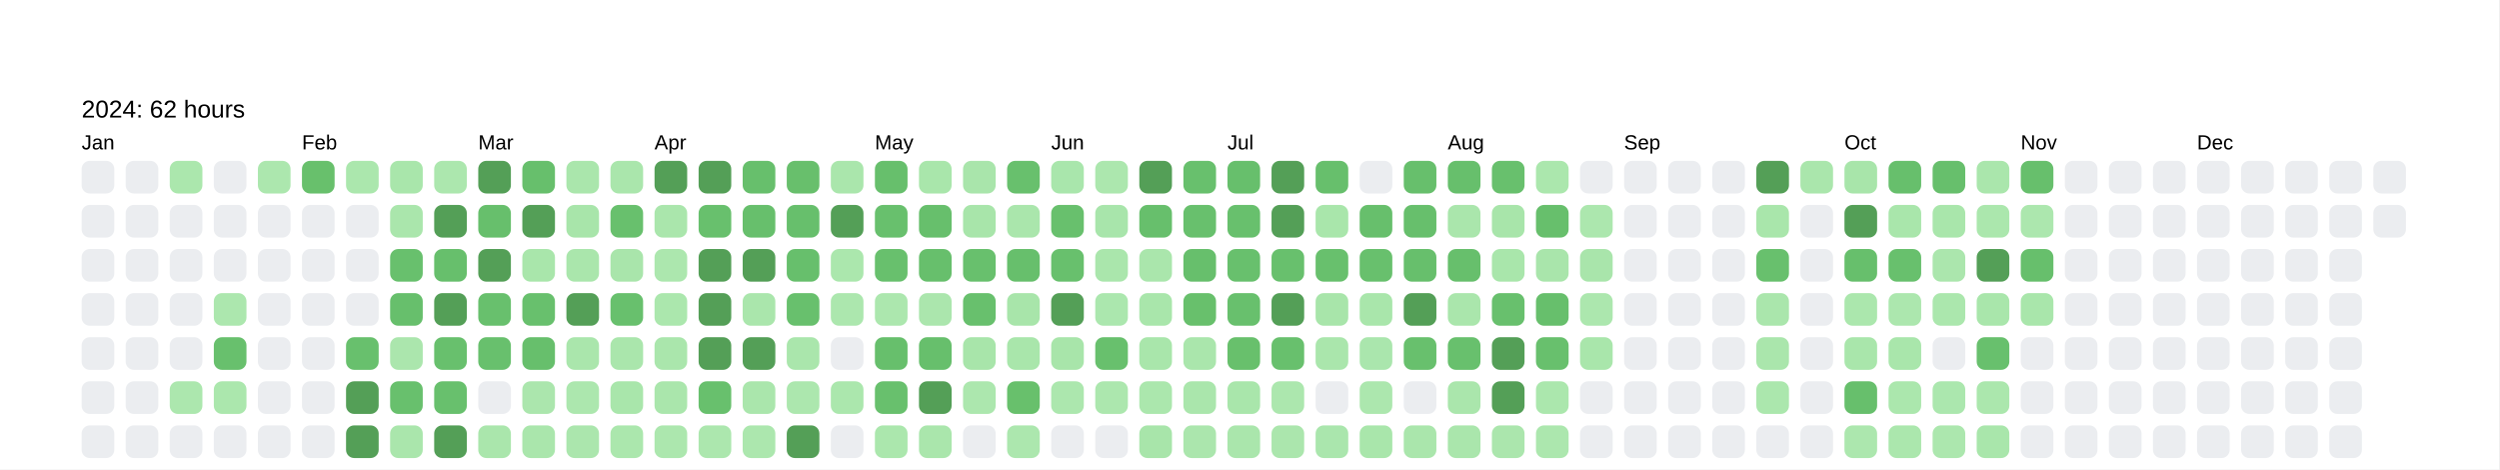
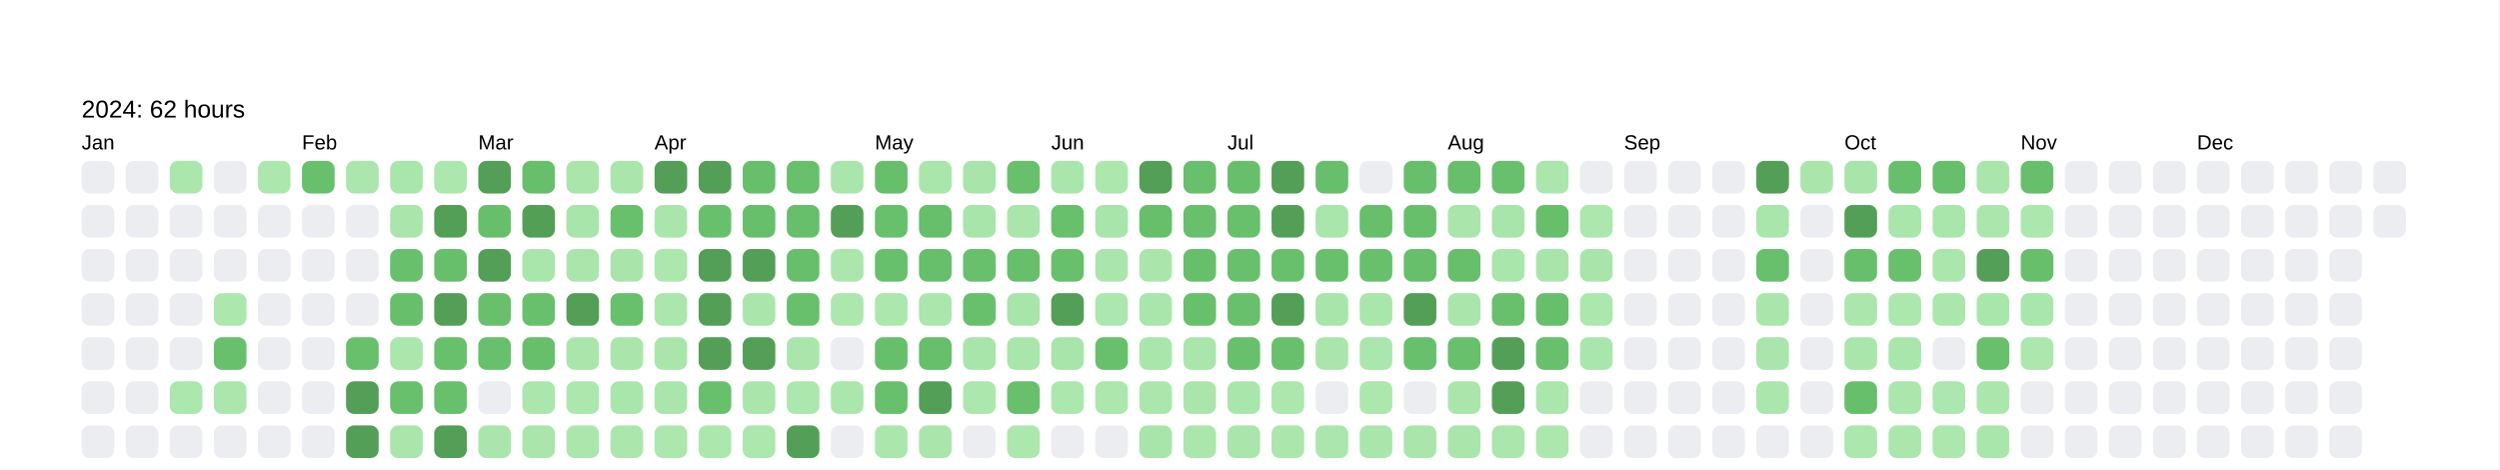
<svg xmlns="http://www.w3.org/2000/svg" baseProfile="full" height="57.5mm" version="1.1" viewBox="0,0,306.2,57.5" width="306.2mm">
  <defs />
  <rect fill="#FFFFFF" height="57.5" width="306.2" x="0" y="0" />
  <text fill="#000000" style="font-size:6px; font-family:Arial; font-weight:bold;" x="10" y="10" />
  <text fill="#000000" style="font-size:3px; font-family:Arial;" x="10" y="14.4">2024: 62 hours</text>
  <text fill="#000000" style="font-size:2.5px; font-family:Arial" x="10" y="18.3">Jan</text>
  <rect fill="#EBEDF0" height="4" rx="1" ry="1" width="4" x="10" y="19.7" />
  <rect fill="#EBEDF0" height="4" rx="1" ry="1" width="4" x="10" y="25.1" />
  <rect fill="#EBEDF0" height="4" rx="1" ry="1" width="4" x="10" y="30.5" />
  <rect fill="#EBEDF0" height="4" rx="1" ry="1" width="4" x="10" y="35.9" />
  <rect fill="#EBEDF0" height="4" rx="1" ry="1" width="4" x="10" y="41.3" />
  <rect fill="#EBEDF0" height="4" rx="1" ry="1" width="4" x="10" y="46.7" />
  <rect fill="#EBEDF0" height="4" rx="1" ry="1" width="4" x="10" y="52.1" />
  <rect fill="#EBEDF0" height="4" rx="1" ry="1" width="4" x="15.4" y="19.7" />
  <rect fill="#EBEDF0" height="4" rx="1" ry="1" width="4" x="15.4" y="25.1" />
  <rect fill="#EBEDF0" height="4" rx="1" ry="1" width="4" x="15.4" y="30.5" />
  <rect fill="#EBEDF0" height="4" rx="1" ry="1" width="4" x="15.4" y="35.9" />
  <rect fill="#EBEDF0" height="4" rx="1" ry="1" width="4" x="15.4" y="41.3" />
  <rect fill="#EBEDF0" height="4" rx="1" ry="1" width="4" x="15.4" y="46.7" />
  <rect fill="#EBEDF0" height="4" rx="1" ry="1" width="4" x="15.4" y="52.1" />
  <rect fill="#abe7ad" height="4" rx="1" ry="1" width="4" x="20.8" y="19.7" />
  <rect fill="#EBEDF0" height="4" rx="1" ry="1" width="4" x="20.8" y="25.1" />
  <rect fill="#EBEDF0" height="4" rx="1" ry="1" width="4" x="20.8" y="30.5" />
  <rect fill="#EBEDF0" height="4" rx="1" ry="1" width="4" x="20.8" y="35.9" />
  <rect fill="#EBEDF0" height="4" rx="1" ry="1" width="4" x="20.8" y="41.3" />
  <rect fill="#ace7ae" height="4" rx="1" ry="1" width="4" x="20.8" y="46.7" />
  <rect fill="#EBEDF0" height="4" rx="1" ry="1" width="4" x="20.8" y="52.1" />
  <rect fill="#EBEDF0" height="4" rx="1" ry="1" width="4" x="26.2" y="19.7" />
  <rect fill="#EBEDF0" height="4" rx="1" ry="1" width="4" x="26.2" y="25.1" />
  <rect fill="#EBEDF0" height="4" rx="1" ry="1" width="4" x="26.2" y="30.5" />
  <rect fill="#ace7ae" height="4" rx="1" ry="1" width="4" x="26.2" y="35.9" />
  <rect fill="#68c06d" height="4" rx="1" ry="1" width="4" x="26.2" y="41.3" />
  <rect fill="#abe7ad" height="4" rx="1" ry="1" width="4" x="26.2" y="46.7" />
  <rect fill="#EBEDF0" height="4" rx="1" ry="1" width="4" x="26.2" y="52.1" />
  <rect fill="#ace7ae" height="4" rx="1" ry="1" width="4" x="31.6" y="19.7" />
  <rect fill="#EBEDF0" height="4" rx="1" ry="1" width="4" x="31.6" y="25.1" />
  <rect fill="#EBEDF0" height="4" rx="1" ry="1" width="4" x="31.6" y="30.5" />
  <rect fill="#EBEDF0" height="4" rx="1" ry="1" width="4" x="31.6" y="35.9" />
  <rect fill="#EBEDF0" height="4" rx="1" ry="1" width="4" x="31.6" y="41.3" />
  <rect fill="#EBEDF0" height="4" rx="1" ry="1" width="4" x="31.6" y="46.7" />
  <rect fill="#EBEDF0" height="4" rx="1" ry="1" width="4" x="31.6" y="52.1" />
  <text fill="#000000" style="font-size:2.5px; font-family:Arial" x="37.0" y="18.3">Feb</text>
  <rect fill="#68c06c" height="4" rx="1" ry="1" width="4" x="37.0" y="19.7" />
  <rect fill="#EBEDF0" height="4" rx="1" ry="1" width="4" x="37.0" y="25.1" />
  <rect fill="#EBEDF0" height="4" rx="1" ry="1" width="4" x="37.0" y="30.5" />
  <rect fill="#EBEDF0" height="4" rx="1" ry="1" width="4" x="37.0" y="35.9" />
  <rect fill="#EBEDF0" height="4" rx="1" ry="1" width="4" x="37.0" y="41.3" />
  <rect fill="#EBEDF0" height="4" rx="1" ry="1" width="4" x="37.0" y="46.7" />
  <rect fill="#EBEDF0" height="4" rx="1" ry="1" width="4" x="37.0" y="52.1" />
  <rect fill="#abe7ad" height="4" rx="1" ry="1" width="4" x="42.4" y="19.7" />
  <rect fill="#EBEDF0" height="4" rx="1" ry="1" width="4" x="42.4" y="25.1" />
  <rect fill="#EBEDF0" height="4" rx="1" ry="1" width="4" x="42.4" y="30.5" />
  <rect fill="#EBEDF0" height="4" rx="1" ry="1" width="4" x="42.4" y="35.9" />
  <rect fill="#68c06d" height="4" rx="1" ry="1" width="4" x="42.4" y="41.3" />
  <rect fill="#549F57" height="4" rx="1" ry="1" width="4" x="42.4" y="46.7" />
  <rect fill="#549F57" height="4" rx="1" ry="1" width="4" x="42.4" y="52.1" />
  <rect fill="#a9e6ab" height="4" rx="1" ry="1" width="4" x="47.8" y="19.7" />
  <rect fill="#aae6ac" height="4" rx="1" ry="1" width="4" x="47.8" y="25.1" />
  <rect fill="#68c06d" height="4" rx="1" ry="1" width="4" x="47.8" y="30.5" />
  <rect fill="#67bf6c" height="4" rx="1" ry="1" width="4" x="47.8" y="35.9" />
  <rect fill="#abe6ad" height="4" rx="1" ry="1" width="4" x="47.8" y="41.3" />
  <rect fill="#68c06d" height="4" rx="1" ry="1" width="4" x="47.8" y="46.7" />
  <rect fill="#aae6ac" height="4" rx="1" ry="1" width="4" x="47.8" y="52.1" />
  <rect fill="#ace7ae" height="4" rx="1" ry="1" width="4" x="53.2" y="19.7" />
  <rect fill="#549F57" height="4" rx="1" ry="1" width="4" x="53.2" y="25.1" />
  <rect fill="#67bf6c" height="4" rx="1" ry="1" width="4" x="53.2" y="30.5" />
  <rect fill="#549F57" height="4" rx="1" ry="1" width="4" x="53.2" y="35.9" />
  <rect fill="#68c06d" height="4" rx="1" ry="1" width="4" x="53.2" y="41.3" />
  <rect fill="#68c06d" height="4" rx="1" ry="1" width="4" x="53.2" y="46.7" />
  <rect fill="#549F57" height="4" rx="1" ry="1" width="4" x="53.2" y="52.1" />
  <text fill="#000000" style="font-size:2.5px; font-family:Arial" x="58.6" y="18.3">Mar</text>
  <rect fill="#549F57" height="4" rx="1" ry="1" width="4" x="58.6" y="19.7" />
  <rect fill="#67bf6c" height="4" rx="1" ry="1" width="4" x="58.6" y="25.1" />
  <rect fill="#549F57" height="4" rx="1" ry="1" width="4" x="58.6" y="30.5" />
  <rect fill="#68c06d" height="4" rx="1" ry="1" width="4" x="58.6" y="35.9" />
  <rect fill="#68c06d" height="4" rx="1" ry="1" width="4" x="58.6" y="41.3" />
  <rect fill="#EBEDF0" height="4" rx="1" ry="1" width="4" x="58.6" y="46.7" />
  <rect fill="#aae6ac" height="4" rx="1" ry="1" width="4" x="58.6" y="52.1" />
  <rect fill="#67bf6c" height="4" rx="1" ry="1" width="4" x="64" y="19.7" />
  <rect fill="#549F57" height="4" rx="1" ry="1" width="4" x="64" y="25.1" />
  <rect fill="#a9e6ab" height="4" rx="1" ry="1" width="4" x="64" y="30.5" />
  <rect fill="#68c06d" height="4" rx="1" ry="1" width="4" x="64" y="35.9" />
  <rect fill="#67bf6c" height="4" rx="1" ry="1" width="4" x="64" y="41.3" />
  <rect fill="#abe6ad" height="4" rx="1" ry="1" width="4" x="64" y="46.7" />
  <rect fill="#aae6ac" height="4" rx="1" ry="1" width="4" x="64" y="52.1" />
  <rect fill="#aae6ac" height="4" rx="1" ry="1" width="4" x="69.4" y="19.7" />
  <rect fill="#a8e5aa" height="4" rx="1" ry="1" width="4" x="69.4" y="25.1" />
  <rect fill="#aae6ac" height="4" rx="1" ry="1" width="4" x="69.4" y="30.5" />
  <rect fill="#549F57" height="4" rx="1" ry="1" width="4" x="69.4" y="35.9" />
  <rect fill="#aae6ac" height="4" rx="1" ry="1" width="4" x="69.4" y="41.3" />
  <rect fill="#ace7ae" height="4" rx="1" ry="1" width="4" x="69.4" y="46.7" />
  <rect fill="#abe6ad" height="4" rx="1" ry="1" width="4" x="69.4" y="52.1" />
  <rect fill="#aae6ac" height="4" rx="1" ry="1" width="4" x="74.8" y="19.7" />
  <rect fill="#68c06d" height="4" rx="1" ry="1" width="4" x="74.8" y="25.1" />
  <rect fill="#a9e5ab" height="4" rx="1" ry="1" width="4" x="74.8" y="30.5" />
  <rect fill="#68c06d" height="4" rx="1" ry="1" width="4" x="74.8" y="35.9" />
  <rect fill="#aae6ac" height="4" rx="1" ry="1" width="4" x="74.8" y="41.3" />
  <rect fill="#a9e6ab" height="4" rx="1" ry="1" width="4" x="74.8" y="46.7" />
  <rect fill="#abe7ad" height="4" rx="1" ry="1" width="4" x="74.8" y="52.1" />
  <text fill="#000000" style="font-size:2.5px; font-family:Arial" x="80.2" y="18.3">Apr</text>
  <rect fill="#549F57" height="4" rx="1" ry="1" width="4" x="80.2" y="19.7" />
  <rect fill="#aae6ac" height="4" rx="1" ry="1" width="4" x="80.2" y="25.1" />
  <rect fill="#ace7ae" height="4" rx="1" ry="1" width="4" x="80.2" y="30.5" />
  <rect fill="#abe7ad" height="4" rx="1" ry="1" width="4" x="80.2" y="35.9" />
  <rect fill="#aae6ac" height="4" rx="1" ry="1" width="4" x="80.2" y="41.3" />
  <rect fill="#aae6ac" height="4" rx="1" ry="1" width="4" x="80.2" y="46.7" />
  <rect fill="#ace7ae" height="4" rx="1" ry="1" width="4" x="80.2" y="52.1" />
  <rect fill="#549F57" height="4" rx="1" ry="1" width="4" x="85.6" y="19.7" />
  <rect fill="#68c06d" height="4" rx="1" ry="1" width="4" x="85.6" y="25.1" />
  <rect fill="#549F57" height="4" rx="1" ry="1" width="4" x="85.6" y="30.5" />
  <rect fill="#549F57" height="4" rx="1" ry="1" width="4" x="85.6" y="35.9" />
  <rect fill="#549F57" height="4" rx="1" ry="1" width="4" x="85.6" y="41.3" />
  <rect fill="#68c06d" height="4" rx="1" ry="1" width="4" x="85.6" y="46.7" />
  <rect fill="#ace7ae" height="4" rx="1" ry="1" width="4" x="85.6" y="52.1" />
  <rect fill="#67bf6c" height="4" rx="1" ry="1" width="4" x="91" y="19.7" />
  <rect fill="#67bf6c" height="4" rx="1" ry="1" width="4" x="91" y="25.1" />
  <rect fill="#549F57" height="4" rx="1" ry="1" width="4" x="91" y="30.5" />
  <rect fill="#aae6ac" height="4" rx="1" ry="1" width="4" x="91" y="35.9" />
  <rect fill="#549F57" height="4" rx="1" ry="1" width="4" x="91" y="41.3" />
  <rect fill="#aae6ac" height="4" rx="1" ry="1" width="4" x="91" y="46.7" />
  <rect fill="#ace7ae" height="4" rx="1" ry="1" width="4" x="91" y="52.1" />
  <rect fill="#68bf6c" height="4" rx="1" ry="1" width="4" x="96.4" y="19.7" />
  <rect fill="#67bf6c" height="4" rx="1" ry="1" width="4" x="96.4" y="25.1" />
  <rect fill="#67bf6c" height="4" rx="1" ry="1" width="4" x="96.4" y="30.5" />
  <rect fill="#68c06d" height="4" rx="1" ry="1" width="4" x="96.4" y="35.9" />
  <rect fill="#aae6ac" height="4" rx="1" ry="1" width="4" x="96.4" y="41.3" />
  <rect fill="#ace7ae" height="4" rx="1" ry="1" width="4" x="96.4" y="46.7" />
  <rect fill="#549F57" height="4" rx="1" ry="1" width="4" x="96.4" y="52.1" />
  <rect fill="#aae6ac" height="4" rx="1" ry="1" width="4" x="101.8" y="19.7" />
  <rect fill="#549F57" height="4" rx="1" ry="1" width="4" x="101.8" y="25.1" />
  <rect fill="#abe7ad" height="4" rx="1" ry="1" width="4" x="101.8" y="30.5" />
  <rect fill="#ace7ae" height="4" rx="1" ry="1" width="4" x="101.8" y="35.9" />
  <rect fill="#EBEDF0" height="4" rx="1" ry="1" width="4" x="101.8" y="41.3" />
  <rect fill="#abe7ad" height="4" rx="1" ry="1" width="4" x="101.8" y="46.7" />
  <rect fill="#EBEDF0" height="4" rx="1" ry="1" width="4" x="101.8" y="52.1" />
  <text fill="#000000" style="font-size:2.5px; font-family:Arial" x="107.2" y="18.3">May</text>
  <rect fill="#67bf6c" height="4" rx="1" ry="1" width="4" x="107.2" y="19.7" />
  <rect fill="#68c06d" height="4" rx="1" ry="1" width="4" x="107.2" y="25.1" />
  <rect fill="#68c06d" height="4" rx="1" ry="1" width="4" x="107.2" y="30.5" />
  <rect fill="#ace7ae" height="4" rx="1" ry="1" width="4" x="107.2" y="35.9" />
  <rect fill="#67bf6c" height="4" rx="1" ry="1" width="4" x="107.2" y="41.3" />
  <rect fill="#68c06d" height="4" rx="1" ry="1" width="4" x="107.2" y="46.7" />
  <rect fill="#abe7ad" height="4" rx="1" ry="1" width="4" x="107.2" y="52.1" />
  <rect fill="#a9e6ab" height="4" rx="1" ry="1" width="4" x="112.6" y="19.7" />
  <rect fill="#67bf6c" height="4" rx="1" ry="1" width="4" x="112.6" y="25.1" />
  <rect fill="#67bf6c" height="4" rx="1" ry="1" width="4" x="112.6" y="30.5" />
  <rect fill="#abe6ad" height="4" rx="1" ry="1" width="4" x="112.6" y="35.9" />
  <rect fill="#67bf6c" height="4" rx="1" ry="1" width="4" x="112.6" y="41.3" />
  <rect fill="#549F57" height="4" rx="1" ry="1" width="4" x="112.6" y="46.7" />
  <rect fill="#aae6ac" height="4" rx="1" ry="1" width="4" x="112.6" y="52.1" />
  <rect fill="#a9e5ab" height="4" rx="1" ry="1" width="4" x="118" y="19.7" />
  <rect fill="#a8e5aa" height="4" rx="1" ry="1" width="4" x="118" y="25.1" />
  <rect fill="#68c06d" height="4" rx="1" ry="1" width="4" x="118" y="30.5" />
  <rect fill="#68c06d" height="4" rx="1" ry="1" width="4" x="118" y="35.9" />
  <rect fill="#a8e5aa" height="4" rx="1" ry="1" width="4" x="118" y="41.3" />
  <rect fill="#ace7ae" height="4" rx="1" ry="1" width="4" x="118" y="46.7" />
  <rect fill="#EBEDF0" height="4" rx="1" ry="1" width="4" x="118" y="52.1" />
  <rect fill="#68c06d" height="4" rx="1" ry="1" width="4" x="123.4" y="19.7" />
  <rect fill="#aae6ac" height="4" rx="1" ry="1" width="4" x="123.4" y="25.1" />
  <rect fill="#67bf6c" height="4" rx="1" ry="1" width="4" x="123.4" y="30.5" />
  <rect fill="#a8e5aa" height="4" rx="1" ry="1" width="4" x="123.4" y="35.9" />
  <rect fill="#a9e6ab" height="4" rx="1" ry="1" width="4" x="123.4" y="41.3" />
  <rect fill="#68c06c" height="4" rx="1" ry="1" width="4" x="123.4" y="46.7" />
  <rect fill="#ace7ae" height="4" rx="1" ry="1" width="4" x="123.4" y="52.1" />
  <text fill="#000000" style="font-size:2.5px; font-family:Arial" x="128.8" y="18.3">Jun</text>
  <rect fill="#a9e6ac" height="4" rx="1" ry="1" width="4" x="128.8" y="19.7" />
  <rect fill="#68c06d" height="4" rx="1" ry="1" width="4" x="128.8" y="25.1" />
  <rect fill="#68c06d" height="4" rx="1" ry="1" width="4" x="128.8" y="30.5" />
  <rect fill="#549F57" height="4" rx="1" ry="1" width="4" x="128.8" y="35.9" />
  <rect fill="#a8e5aa" height="4" rx="1" ry="1" width="4" x="128.8" y="41.3" />
  <rect fill="#ace7ae" height="4" rx="1" ry="1" width="4" x="128.8" y="46.7" />
  <rect fill="#EBEDF0" height="4" rx="1" ry="1" width="4" x="128.8" y="52.1" />
  <rect fill="#ace7ae" height="4" rx="1" ry="1" width="4" x="134.2" y="19.7" />
  <rect fill="#a8e5ab" height="4" rx="1" ry="1" width="4" x="134.2" y="25.1" />
  <rect fill="#aae6ac" height="4" rx="1" ry="1" width="4" x="134.2" y="30.5" />
  <rect fill="#abe7ae" height="4" rx="1" ry="1" width="4" x="134.2" y="35.9" />
  <rect fill="#68c06d" height="4" rx="1" ry="1" width="4" x="134.2" y="41.3" />
  <rect fill="#ace7ae" height="4" rx="1" ry="1" width="4" x="134.2" y="46.7" />
  <rect fill="#EBEDF0" height="4" rx="1" ry="1" width="4" x="134.2" y="52.1" />
  <rect fill="#549F57" height="4" rx="1" ry="1" width="4" x="139.6" y="19.7" />
  <rect fill="#67bf6c" height="4" rx="1" ry="1" width="4" x="139.6" y="25.1" />
  <rect fill="#aae6ac" height="4" rx="1" ry="1" width="4" x="139.6" y="30.5" />
  <rect fill="#a9e6ab" height="4" rx="1" ry="1" width="4" x="139.6" y="35.9" />
  <rect fill="#a9e6ab" height="4" rx="1" ry="1" width="4" x="139.6" y="41.3" />
  <rect fill="#abe7ad" height="4" rx="1" ry="1" width="4" x="139.6" y="46.7" />
  <rect fill="#a8e5aa" height="4" rx="1" ry="1" width="4" x="139.6" y="52.1" />
  <rect fill="#68c06d" height="4" rx="1" ry="1" width="4" x="145" y="19.7" />
  <rect fill="#68c06d" height="4" rx="1" ry="1" width="4" x="145" y="25.1" />
  <rect fill="#67bf6c" height="4" rx="1" ry="1" width="4" x="145" y="30.5" />
  <rect fill="#68c06c" height="4" rx="1" ry="1" width="4" x="145" y="35.9" />
  <rect fill="#aae6ac" height="4" rx="1" ry="1" width="4" x="145" y="41.3" />
  <rect fill="#aae6ac" height="4" rx="1" ry="1" width="4" x="145" y="46.7" />
  <rect fill="#abe6ad" height="4" rx="1" ry="1" width="4" x="145" y="52.1" />
  <text fill="#000000" style="font-size:2.5px; font-family:Arial" x="150.4" y="18.3">Jul</text>
  <rect fill="#67bf6c" height="4" rx="1" ry="1" width="4" x="150.4" y="19.7" />
  <rect fill="#68c06d" height="4" rx="1" ry="1" width="4" x="150.4" y="25.1" />
  <rect fill="#68c06d" height="4" rx="1" ry="1" width="4" x="150.4" y="30.5" />
  <rect fill="#68c06d" height="4" rx="1" ry="1" width="4" x="150.4" y="35.9" />
  <rect fill="#68c06c" height="4" rx="1" ry="1" width="4" x="150.4" y="41.3" />
  <rect fill="#a9e6ab" height="4" rx="1" ry="1" width="4" x="150.4" y="46.7" />
  <rect fill="#aae6ac" height="4" rx="1" ry="1" width="4" x="150.4" y="52.1" />
  <rect fill="#549F57" height="4" rx="1" ry="1" width="4" x="155.8" y="19.7" />
  <rect fill="#549F57" height="4" rx="1" ry="1" width="4" x="155.8" y="25.1" />
  <rect fill="#68c06d" height="4" rx="1" ry="1" width="4" x="155.8" y="30.5" />
  <rect fill="#549F57" height="4" rx="1" ry="1" width="4" x="155.8" y="35.9" />
  <rect fill="#68c06d" height="4" rx="1" ry="1" width="4" x="155.8" y="41.3" />
  <rect fill="#ace7ae" height="4" rx="1" ry="1" width="4" x="155.8" y="46.7" />
  <rect fill="#abe6ad" height="4" rx="1" ry="1" width="4" x="155.8" y="52.1" />
  <rect fill="#67bf6c" height="4" rx="1" ry="1" width="4" x="161.2" y="19.7" />
  <rect fill="#a9e6ab" height="4" rx="1" ry="1" width="4" x="161.2" y="25.1" />
  <rect fill="#68c06d" height="4" rx="1" ry="1" width="4" x="161.2" y="30.5" />
  <rect fill="#a8e5aa" height="4" rx="1" ry="1" width="4" x="161.2" y="35.9" />
  <rect fill="#aae6ac" height="4" rx="1" ry="1" width="4" x="161.2" y="41.3" />
  <rect fill="#EBEDF0" height="4" rx="1" ry="1" width="4" x="161.2" y="46.7" />
  <rect fill="#aae6ad" height="4" rx="1" ry="1" width="4" x="161.2" y="52.1" />
  <rect fill="#EBEDF0" height="4" rx="1" ry="1" width="4" x="166.6" y="19.7" />
  <rect fill="#67bf6c" height="4" rx="1" ry="1" width="4" x="166.6" y="25.1" />
  <rect fill="#68c06d" height="4" rx="1" ry="1" width="4" x="166.6" y="30.5" />
  <rect fill="#a9e6ab" height="4" rx="1" ry="1" width="4" x="166.6" y="35.9" />
  <rect fill="#aae6ad" height="4" rx="1" ry="1" width="4" x="166.6" y="41.3" />
  <rect fill="#ace7ae" height="4" rx="1" ry="1" width="4" x="166.6" y="46.7" />
  <rect fill="#a9e6ab" height="4" rx="1" ry="1" width="4" x="166.6" y="52.1" />
  <rect fill="#67bf6c" height="4" rx="1" ry="1" width="4" x="172" y="19.7" />
  <rect fill="#67bf6c" height="4" rx="1" ry="1" width="4" x="172" y="25.1" />
  <rect fill="#67bf6c" height="4" rx="1" ry="1" width="4" x="172" y="30.5" />
  <rect fill="#549F57" height="4" rx="1" ry="1" width="4" x="172" y="35.9" />
  <rect fill="#68c06d" height="4" rx="1" ry="1" width="4" x="172" y="41.3" />
  <rect fill="#EBEDF0" height="4" rx="1" ry="1" width="4" x="172" y="46.7" />
  <rect fill="#aae6ac" height="4" rx="1" ry="1" width="4" x="172" y="52.1" />
  <text fill="#000000" style="font-size:2.5px; font-family:Arial" x="177.4" y="18.3">Aug</text>
  <rect fill="#67bf6c" height="4" rx="1" ry="1" width="4" x="177.4" y="19.7" />
  <rect fill="#aae6ac" height="4" rx="1" ry="1" width="4" x="177.4" y="25.1" />
  <rect fill="#67bf6c" height="4" rx="1" ry="1" width="4" x="177.4" y="30.5" />
  <rect fill="#aae6ac" height="4" rx="1" ry="1" width="4" x="177.4" y="35.9" />
  <rect fill="#68c06d" height="4" rx="1" ry="1" width="4" x="177.4" y="41.3" />
  <rect fill="#aae6ac" height="4" rx="1" ry="1" width="4" x="177.4" y="46.7" />
  <rect fill="#aae6ac" height="4" rx="1" ry="1" width="4" x="177.4" y="52.1" />
  <rect fill="#68c06d" height="4" rx="1" ry="1" width="4" x="182.8" y="19.7" />
  <rect fill="#a8e5aa" height="4" rx="1" ry="1" width="4" x="182.8" y="25.1" />
  <rect fill="#a9e6ab" height="4" rx="1" ry="1" width="4" x="182.8" y="30.5" />
  <rect fill="#68c06d" height="4" rx="1" ry="1" width="4" x="182.8" y="35.9" />
  <rect fill="#549F57" height="4" rx="1" ry="1" width="4" x="182.8" y="41.3" />
  <rect fill="#549F57" height="4" rx="1" ry="1" width="4" x="182.8" y="46.7" />
  <rect fill="#abe6ad" height="4" rx="1" ry="1" width="4" x="182.8" y="52.1" />
  <rect fill="#abe7ad" height="4" rx="1" ry="1" width="4" x="188.2" y="19.7" />
  <rect fill="#67bf6c" height="4" rx="1" ry="1" width="4" x="188.2" y="25.1" />
  <rect fill="#a9e5ab" height="4" rx="1" ry="1" width="4" x="188.2" y="30.5" />
  <rect fill="#67bf6c" height="4" rx="1" ry="1" width="4" x="188.2" y="35.9" />
  <rect fill="#68c06d" height="4" rx="1" ry="1" width="4" x="188.2" y="41.3" />
  <rect fill="#abe7ad" height="4" rx="1" ry="1" width="4" x="188.2" y="46.7" />
  <rect fill="#ace7ae" height="4" rx="1" ry="1" width="4" x="188.2" y="52.1" />
  <rect fill="#EBEDF0" height="4" rx="1" ry="1" width="4" x="193.6" y="19.7" />
  <rect fill="#ace7ae" height="4" rx="1" ry="1" width="4" x="193.6" y="25.1" />
  <rect fill="#a9e5ab" height="4" rx="1" ry="1" width="4" x="193.6" y="30.5" />
  <rect fill="#ace7ae" height="4" rx="1" ry="1" width="4" x="193.6" y="35.9" />
  <rect fill="#a9e6ab" height="4" rx="1" ry="1" width="4" x="193.6" y="41.3" />
  <rect fill="#EBEDF0" height="4" rx="1" ry="1" width="4" x="193.6" y="46.7" />
  <rect fill="#EBEDF0" height="4" rx="1" ry="1" width="4" x="193.6" y="52.1" />
  <text fill="#000000" style="font-size:2.5px; font-family:Arial" x="199" y="18.3">Sep</text>
  <rect fill="#EBEDF0" height="4" rx="1" ry="1" width="4" x="199" y="19.7" />
  <rect fill="#EBEDF0" height="4" rx="1" ry="1" width="4" x="199" y="25.1" />
  <rect fill="#EBEDF0" height="4" rx="1" ry="1" width="4" x="199" y="30.5" />
  <rect fill="#EBEDF0" height="4" rx="1" ry="1" width="4" x="199" y="35.9" />
  <rect fill="#EBEDF0" height="4" rx="1" ry="1" width="4" x="199" y="41.3" />
  <rect fill="#EBEDF0" height="4" rx="1" ry="1" width="4" x="199" y="46.7" />
  <rect fill="#EBEDF0" height="4" rx="1" ry="1" width="4" x="199" y="52.1" />
  <rect fill="#EBEDF0" height="4" rx="1" ry="1" width="4" x="204.4" y="19.7" />
  <rect fill="#EBEDF0" height="4" rx="1" ry="1" width="4" x="204.4" y="25.1" />
  <rect fill="#EBEDF0" height="4" rx="1" ry="1" width="4" x="204.4" y="30.5" />
  <rect fill="#EBEDF0" height="4" rx="1" ry="1" width="4" x="204.4" y="35.9" />
  <rect fill="#EBEDF0" height="4" rx="1" ry="1" width="4" x="204.4" y="41.3" />
  <rect fill="#EBEDF0" height="4" rx="1" ry="1" width="4" x="204.4" y="46.7" />
  <rect fill="#EBEDF0" height="4" rx="1" ry="1" width="4" x="204.4" y="52.1" />
  <rect fill="#EBEDF0" height="4" rx="1" ry="1" width="4" x="209.8" y="19.7" />
  <rect fill="#EBEDF0" height="4" rx="1" ry="1" width="4" x="209.8" y="25.1" />
  <rect fill="#EBEDF0" height="4" rx="1" ry="1" width="4" x="209.8" y="30.5" />
  <rect fill="#EBEDF0" height="4" rx="1" ry="1" width="4" x="209.8" y="35.9" />
  <rect fill="#EBEDF0" height="4" rx="1" ry="1" width="4" x="209.8" y="41.3" />
  <rect fill="#EBEDF0" height="4" rx="1" ry="1" width="4" x="209.8" y="46.7" />
  <rect fill="#EBEDF0" height="4" rx="1" ry="1" width="4" x="209.8" y="52.1" />
  <rect fill="#549F57" height="4" rx="1" ry="1" width="4" x="215.2" y="19.7" />
  <rect fill="#a9e6ab" height="4" rx="1" ry="1" width="4" x="215.2" y="25.1" />
  <rect fill="#68c06d" height="4" rx="1" ry="1" width="4" x="215.2" y="30.5" />
  <rect fill="#aae6ac" height="4" rx="1" ry="1" width="4" x="215.2" y="35.9" />
  <rect fill="#aae6ac" height="4" rx="1" ry="1" width="4" x="215.2" y="41.3" />
  <rect fill="#abe7ad" height="4" rx="1" ry="1" width="4" x="215.2" y="46.7" />
  <rect fill="#EBEDF0" height="4" rx="1" ry="1" width="4" x="215.2" y="52.1" />
  <rect fill="#aae6ac" height="4" rx="1" ry="1" width="4" x="220.6" y="19.7" />
  <rect fill="#EBEDF0" height="4" rx="1" ry="1" width="4" x="220.6" y="25.1" />
  <rect fill="#EBEDF0" height="4" rx="1" ry="1" width="4" x="220.6" y="30.5" />
  <rect fill="#EBEDF0" height="4" rx="1" ry="1" width="4" x="220.6" y="35.9" />
  <rect fill="#EBEDF0" height="4" rx="1" ry="1" width="4" x="220.6" y="41.3" />
  <rect fill="#EBEDF0" height="4" rx="1" ry="1" width="4" x="220.6" y="46.7" />
  <rect fill="#EBEDF0" height="4" rx="1" ry="1" width="4" x="220.6" y="52.1" />
  <text fill="#000000" style="font-size:2.5px; font-family:Arial" x="226" y="18.3">Oct</text>
  <rect fill="#a8e5aa" height="4" rx="1" ry="1" width="4" x="226" y="19.7" />
  <rect fill="#549F57" height="4" rx="1" ry="1" width="4" x="226" y="25.1" />
  <rect fill="#67bf6c" height="4" rx="1" ry="1" width="4" x="226" y="30.5" />
  <rect fill="#abe7ad" height="4" rx="1" ry="1" width="4" x="226" y="35.9" />
  <rect fill="#a9e6ab" height="4" rx="1" ry="1" width="4" x="226" y="41.3" />
  <rect fill="#67bf6c" height="4" rx="1" ry="1" width="4" x="226" y="46.7" />
  <rect fill="#ace7ae" height="4" rx="1" ry="1" width="4" x="226" y="52.1" />
  <rect fill="#67bf6c" height="4" rx="1" ry="1" width="4" x="231.4" y="19.7" />
  <rect fill="#a9e6ab" height="4" rx="1" ry="1" width="4" x="231.4" y="25.1" />
  <rect fill="#68c06d" height="4" rx="1" ry="1" width="4" x="231.4" y="30.5" />
  <rect fill="#ace7ae" height="4" rx="1" ry="1" width="4" x="231.4" y="35.9" />
  <rect fill="#a9e6ab" height="4" rx="1" ry="1" width="4" x="231.4" y="41.3" />
  <rect fill="#abe7ad" height="4" rx="1" ry="1" width="4" x="231.4" y="46.7" />
  <rect fill="#abe7ad" height="4" rx="1" ry="1" width="4" x="231.4" y="52.1" />
  <rect fill="#67bf6c" height="4" rx="1" ry="1" width="4" x="236.8" y="19.7" />
  <rect fill="#a9e6ab" height="4" rx="1" ry="1" width="4" x="236.8" y="25.1" />
  <rect fill="#abe6ad" height="4" rx="1" ry="1" width="4" x="236.8" y="30.5" />
  <rect fill="#abe7ad" height="4" rx="1" ry="1" width="4" x="236.8" y="35.9" />
  <rect fill="#EBEDF0" height="4" rx="1" ry="1" width="4" x="236.8" y="41.3" />
  <rect fill="#abe7ae" height="4" rx="1" ry="1" width="4" x="236.8" y="46.7" />
  <rect fill="#ace7ae" height="4" rx="1" ry="1" width="4" x="236.8" y="52.1" />
  <rect fill="#aae6ac" height="4" rx="1" ry="1" width="4" x="242.2" y="19.7" />
  <rect fill="#abe7ad" height="4" rx="1" ry="1" width="4" x="242.2" y="25.1" />
  <rect fill="#549F57" height="4" rx="1" ry="1" width="4" x="242.2" y="30.5" />
  <rect fill="#a9e6ab" height="4" rx="1" ry="1" width="4" x="242.2" y="35.9" />
  <rect fill="#68c06d" height="4" rx="1" ry="1" width="4" x="242.2" y="41.3" />
  <rect fill="#abe7ad" height="4" rx="1" ry="1" width="4" x="242.2" y="46.7" />
  <rect fill="#a9e6ab" height="4" rx="1" ry="1" width="4" x="242.2" y="52.1" />
  <text fill="#000000" style="font-size:2.5px; font-family:Arial" x="247.6" y="18.3">Nov</text>
  <rect fill="#67bf6c" height="4" rx="1" ry="1" width="4" x="247.6" y="19.7" />
  <rect fill="#ace7ae" height="4" rx="1" ry="1" width="4" x="247.6" y="25.1" />
  <rect fill="#67bf6c" height="4" rx="1" ry="1" width="4" x="247.6" y="30.5" />
  <rect fill="#a9e6ab" height="4" rx="1" ry="1" width="4" x="247.6" y="35.9" />
-   <rect fill="#EBEDF0" height="4" rx="1" ry="1" width="4" x="247.6" y="41.3" />
+   <rect fill="#ace7ae" height="4" rx="1" ry="1" width="4" x="247.6" y="41.3" />
  <rect fill="#EBEDF0" height="4" rx="1" ry="1" width="4" x="247.6" y="46.7" />
  <rect fill="#EBEDF0" height="4" rx="1" ry="1" width="4" x="247.6" y="52.1" />
  <rect fill="#EBEDF0" height="4" rx="1" ry="1" width="4" x="253" y="19.7" />
  <rect fill="#EBEDF0" height="4" rx="1" ry="1" width="4" x="253" y="25.1" />
  <rect fill="#EBEDF0" height="4" rx="1" ry="1" width="4" x="253" y="30.5" />
  <rect fill="#EBEDF0" height="4" rx="1" ry="1" width="4" x="253" y="35.9" />
  <rect fill="#EBEDF0" height="4" rx="1" ry="1" width="4" x="253" y="41.3" />
  <rect fill="#EBEDF0" height="4" rx="1" ry="1" width="4" x="253" y="46.7" />
  <rect fill="#EBEDF0" height="4" rx="1" ry="1" width="4" x="253" y="52.1" />
  <rect fill="#EBEDF0" height="4" rx="1" ry="1" width="4" x="258.4" y="19.7" />
  <rect fill="#EBEDF0" height="4" rx="1" ry="1" width="4" x="258.4" y="25.1" />
  <rect fill="#EBEDF0" height="4" rx="1" ry="1" width="4" x="258.4" y="30.5" />
  <rect fill="#EBEDF0" height="4" rx="1" ry="1" width="4" x="258.4" y="35.9" />
  <rect fill="#EBEDF0" height="4" rx="1" ry="1" width="4" x="258.4" y="41.3" />
  <rect fill="#EBEDF0" height="4" rx="1" ry="1" width="4" x="258.4" y="46.7" />
  <rect fill="#EBEDF0" height="4" rx="1" ry="1" width="4" x="258.4" y="52.1" />
  <rect fill="#EBEDF0" height="4" rx="1" ry="1" width="4" x="263.8" y="19.7" />
  <rect fill="#EBEDF0" height="4" rx="1" ry="1" width="4" x="263.8" y="25.1" />
  <rect fill="#EBEDF0" height="4" rx="1" ry="1" width="4" x="263.8" y="30.5" />
  <rect fill="#EBEDF0" height="4" rx="1" ry="1" width="4" x="263.8" y="35.9" />
  <rect fill="#EBEDF0" height="4" rx="1" ry="1" width="4" x="263.8" y="41.3" />
  <rect fill="#EBEDF0" height="4" rx="1" ry="1" width="4" x="263.8" y="46.7" />
  <rect fill="#EBEDF0" height="4" rx="1" ry="1" width="4" x="263.8" y="52.1" />
  <text fill="#000000" style="font-size:2.5px; font-family:Arial" x="269.2" y="18.3">Dec</text>
  <rect fill="#EBEDF0" height="4" rx="1" ry="1" width="4" x="269.2" y="19.7" />
  <rect fill="#EBEDF0" height="4" rx="1" ry="1" width="4" x="269.2" y="25.1" />
  <rect fill="#EBEDF0" height="4" rx="1" ry="1" width="4" x="269.2" y="30.5" />
  <rect fill="#EBEDF0" height="4" rx="1" ry="1" width="4" x="269.2" y="35.9" />
  <rect fill="#EBEDF0" height="4" rx="1" ry="1" width="4" x="269.2" y="41.3" />
  <rect fill="#EBEDF0" height="4" rx="1" ry="1" width="4" x="269.2" y="46.7" />
  <rect fill="#EBEDF0" height="4" rx="1" ry="1" width="4" x="269.2" y="52.1" />
  <rect fill="#EBEDF0" height="4" rx="1" ry="1" width="4" x="274.6" y="19.7" />
  <rect fill="#EBEDF0" height="4" rx="1" ry="1" width="4" x="274.6" y="25.1" />
  <rect fill="#EBEDF0" height="4" rx="1" ry="1" width="4" x="274.6" y="30.5" />
  <rect fill="#EBEDF0" height="4" rx="1" ry="1" width="4" x="274.6" y="35.9" />
  <rect fill="#EBEDF0" height="4" rx="1" ry="1" width="4" x="274.6" y="41.3" />
  <rect fill="#EBEDF0" height="4" rx="1" ry="1" width="4" x="274.6" y="46.7" />
  <rect fill="#EBEDF0" height="4" rx="1" ry="1" width="4" x="274.6" y="52.1" />
  <rect fill="#EBEDF0" height="4" rx="1" ry="1" width="4" x="280" y="19.7" />
  <rect fill="#EBEDF0" height="4" rx="1" ry="1" width="4" x="280" y="25.1" />
  <rect fill="#EBEDF0" height="4" rx="1" ry="1" width="4" x="280" y="30.5" />
  <rect fill="#EBEDF0" height="4" rx="1" ry="1" width="4" x="280" y="35.9" />
  <rect fill="#EBEDF0" height="4" rx="1" ry="1" width="4" x="280" y="41.3" />
  <rect fill="#EBEDF0" height="4" rx="1" ry="1" width="4" x="280" y="46.7" />
  <rect fill="#EBEDF0" height="4" rx="1" ry="1" width="4" x="280" y="52.1" />
  <rect fill="#EBEDF0" height="4" rx="1" ry="1" width="4" x="285.4" y="19.7" />
  <rect fill="#EBEDF0" height="4" rx="1" ry="1" width="4" x="285.4" y="25.1" />
  <rect fill="#EBEDF0" height="4" rx="1" ry="1" width="4" x="285.4" y="30.5" />
  <rect fill="#EBEDF0" height="4" rx="1" ry="1" width="4" x="285.4" y="35.9" />
  <rect fill="#EBEDF0" height="4" rx="1" ry="1" width="4" x="285.4" y="41.3" />
  <rect fill="#EBEDF0" height="4" rx="1" ry="1" width="4" x="285.4" y="46.7" />
  <rect fill="#EBEDF0" height="4" rx="1" ry="1" width="4" x="285.4" y="52.1" />
  <rect fill="#EBEDF0" height="4" rx="1" ry="1" width="4" x="290.8" y="19.7" />
  <rect fill="#EBEDF0" height="4" rx="1" ry="1" width="4" x="290.8" y="25.1" />
</svg>
